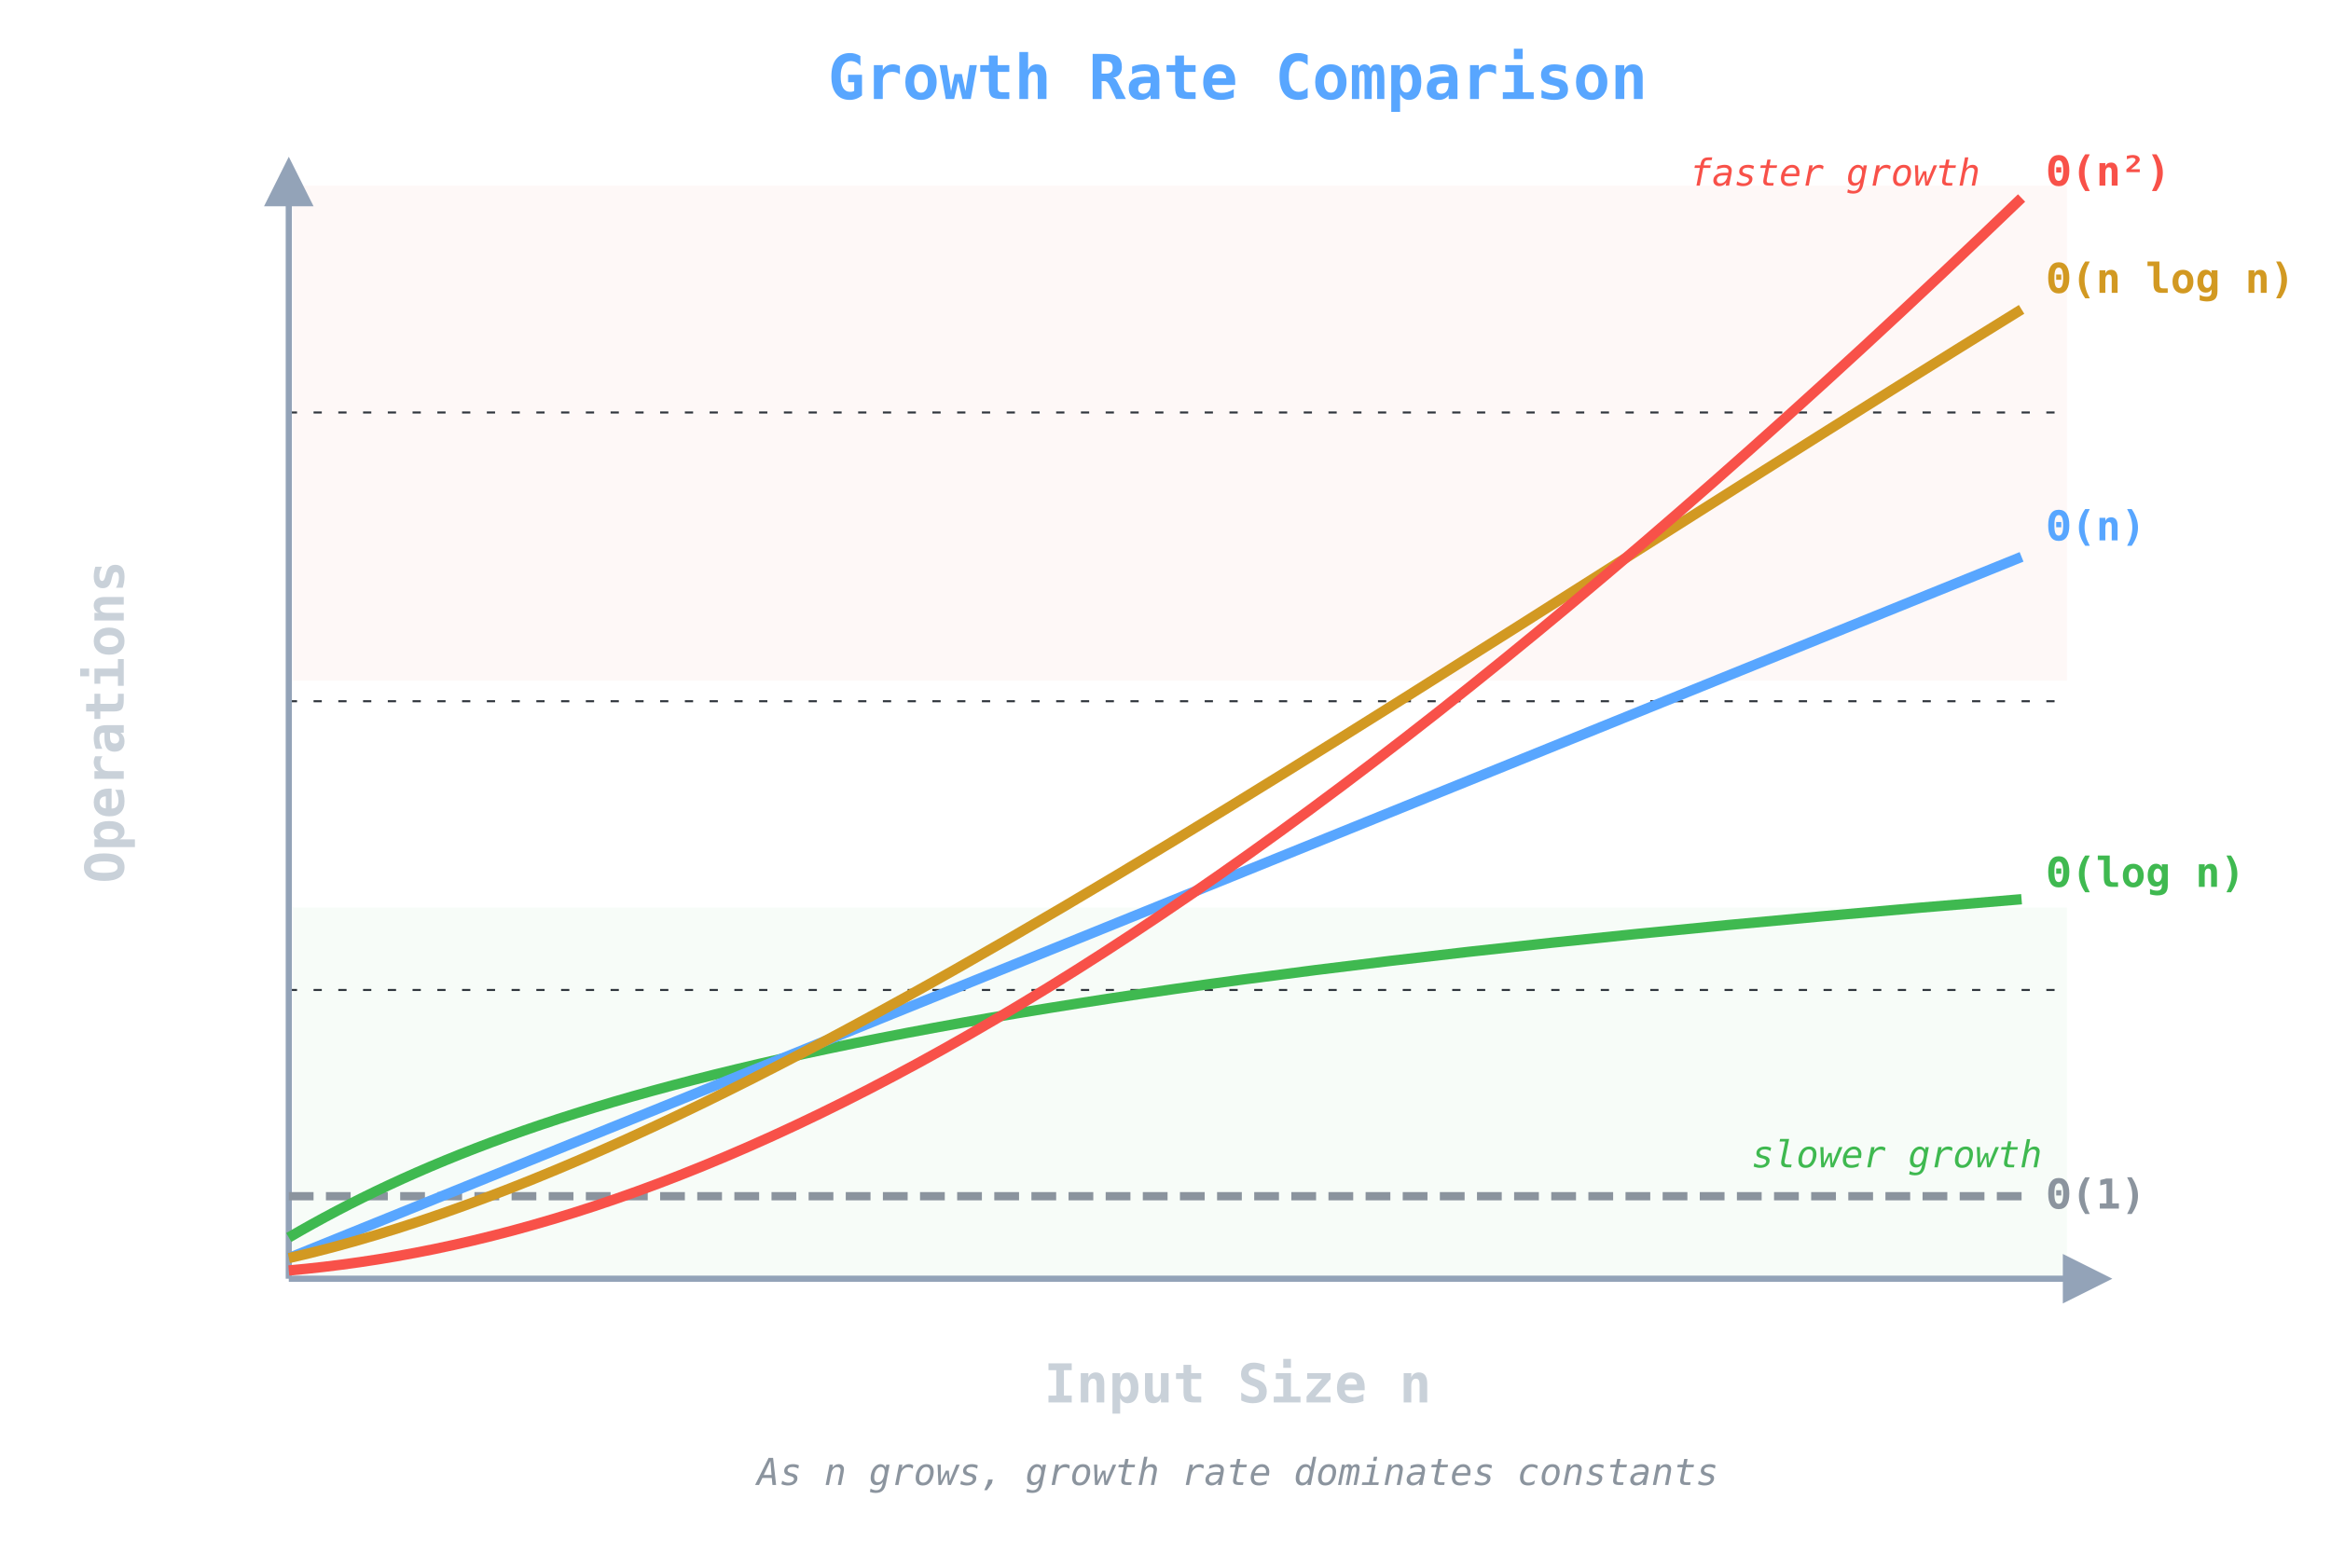
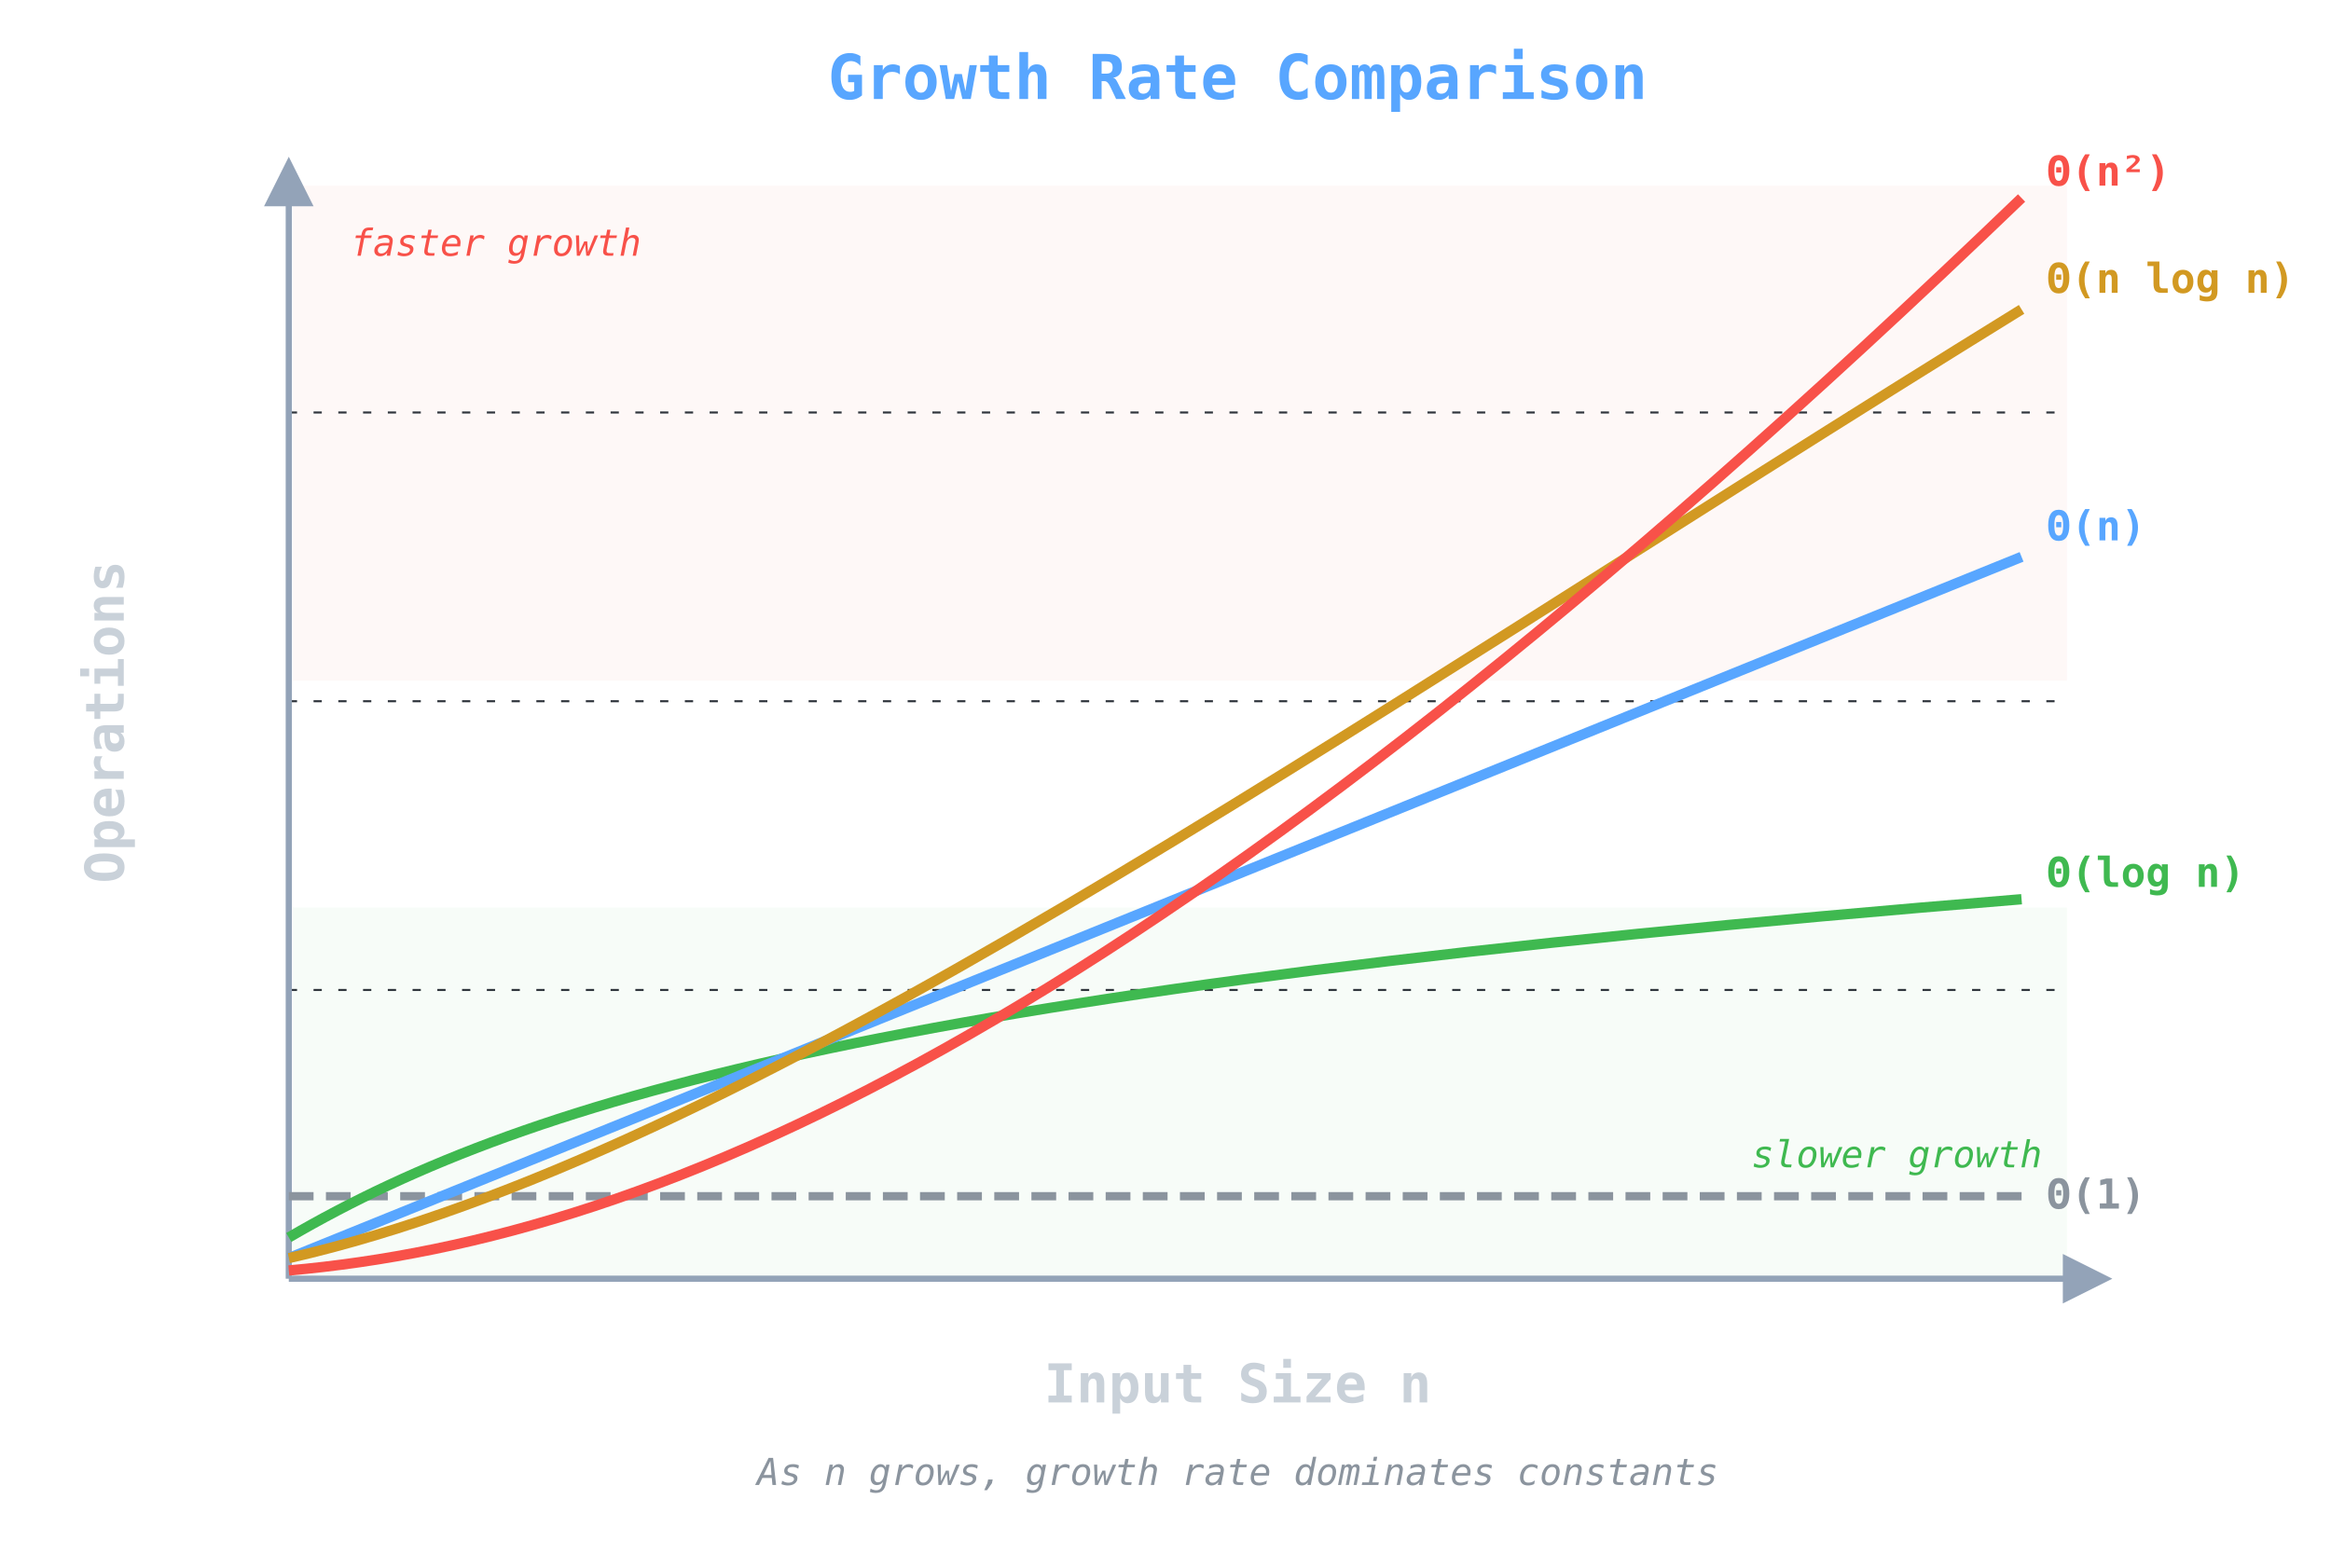
<svg xmlns="http://www.w3.org/2000/svg" viewBox="0 0 565 380" fill="none">
  <style>
    text { font-family: 'SF Mono', 'Fira Code', 'Consolas', monospace; }
    .title { font-size: 15px; font-weight: 700; text-anchor: middle; }
    .axis-label { font-size: 13px; font-weight: 600; text-anchor: middle; }
    .curve-label { font-size: 10px; font-weight: 600; }
    .tick { font-size: 9px; text-anchor: middle; }

    /* Dark mode (default) */
    .title { fill: #58a6ff; }
    .axis-label { fill: #c9d1d9; }
    .axis-line { stroke: #93a3b8; stroke-width: 1.5; }
    .arrow { fill: #93a3b8; }
    .c-1 { stroke: #8b949e; stroke-width: 2; fill: none; }
    .c-log { stroke: #3fb950; stroke-width: 2.5; fill: none; }
    .c-n { stroke: #58a6ff; stroke-width: 2.5; fill: none; }
    .c-nlogn { stroke: #d29922; stroke-width: 2.5; fill: none; }
    .c-n2 { stroke: #f85149; stroke-width: 2.5; fill: none; }
    .l-1 { fill: #8b949e; }
    .l-log { fill: #3fb950; }
    .l-n { fill: #58a6ff; }
    .l-nlogn { fill: #d29922; }
    .l-n2 { fill: #f85149; }
    .grid { stroke: #30363d; stroke-width: 0.5; stroke-dasharray: 2 4; }
    .tick { fill: #8b949e; }
    .region-good { fill: rgba(63,185,80,0.04); }
    .region-bad { fill: rgba(248,81,73,0.04); }
    .region-label { font-size: 9px; font-style: italic; }
    .region-label-good { fill: #3fb950; }
    .region-label-bad { fill: #f85149; }

    @media (prefers-color-scheme: light) {
      .title { fill: #284b63; }
      .axis-label { fill: #4e4e4e; }
      .axis-line { stroke: #4e4e4e; }
      .arrow { fill: #4e4e4e; }
      .c-1 { stroke: #999; }
      .c-log { stroke: #1a7f37; }
      .c-n { stroke: #284b63; }
      .c-nlogn { stroke: #c87800; }
      .c-n2 { stroke: #cf222e; }
      .l-1 { fill: #999; }
      .l-log { fill: #1a7f37; }
      .l-n { fill: #284b63; }
      .l-nlogn { fill: #9e6000; }
      .l-n2 { fill: #cf222e; }
      .grid { stroke: #e5e5e5; }
      .tick { fill: #6e7781; }
      .region-good { fill: rgba(26,127,55,0.03); }
      .region-bad { fill: rgba(207,34,46,0.03); }
      .region-label-good { fill: #1a7f37; }
      .region-label-bad { fill: #cf222e; }
    }
  </style>
  <text x="300" y="24" class="title">Growth Rate Comparison</text>
  <rect x="71" y="220" width="430" height="90" class="region-good" />
  <rect x="71" y="45" width="430" height="120" class="region-bad" />
  <text x="495" y="283" class="region-label region-label-good" text-anchor="end">slower growth</text>
-   <text x="480" y="45" class="region-label region-label-bad" text-anchor="end">faster growth</text>
+   <text x="85" y="62" class="region-label region-label-bad" text-anchor="start">faster growth</text>
  <line x1="70" y1="240" x2="500" y2="240" class="grid" />
  <line x1="70" y1="170" x2="500" y2="170" class="grid" />
  <line x1="70" y1="100" x2="500" y2="100" class="grid" />
  <line x1="70" y1="310" x2="70" y2="45" class="axis-line" />
  <line x1="70" y1="310" x2="505" y2="310" class="axis-line" />
  <polygon points="70,38 64,50 76,50" class="arrow" />
  <polygon points="512,310 500,304 500,316" class="arrow" />
  <text x="300" y="340" class="axis-label">Input Size n</text>
  <text x="30" y="175" class="axis-label" transform="rotate(-90, 30, 175)">Operations</text>
  <line x1="70" y1="290" x2="490" y2="290" class="c-1" stroke-dasharray="6 3" />
  <path d="M 70,300 C 130,265 220,240 490,218" class="c-log" />
  <line x1="70" y1="305" x2="490" y2="135" class="c-n" />
  <path d="M 70,305 C 180,280 320,180 490,75" class="c-nlogn" />
  <path d="M 70,308 C 160,300 280,250 490,48" class="c-n2" />
  <text x="496" y="293" class="curve-label l-1">Θ(1)</text>
  <text x="496" y="215" class="curve-label l-log">Θ(log n)</text>
  <text x="496" y="131" class="curve-label l-n">Θ(n)</text>
  <text x="496" y="71" class="curve-label l-nlogn">Θ(n log n)</text>
  <text x="496" y="45" class="curve-label l-n2">Θ(n²)</text>
  <text x="300" y="360" class="tick" font-size="10" text-anchor="middle" font-style="italic">
    As n grows, growth rate dominates constants
  </text>
</svg>
